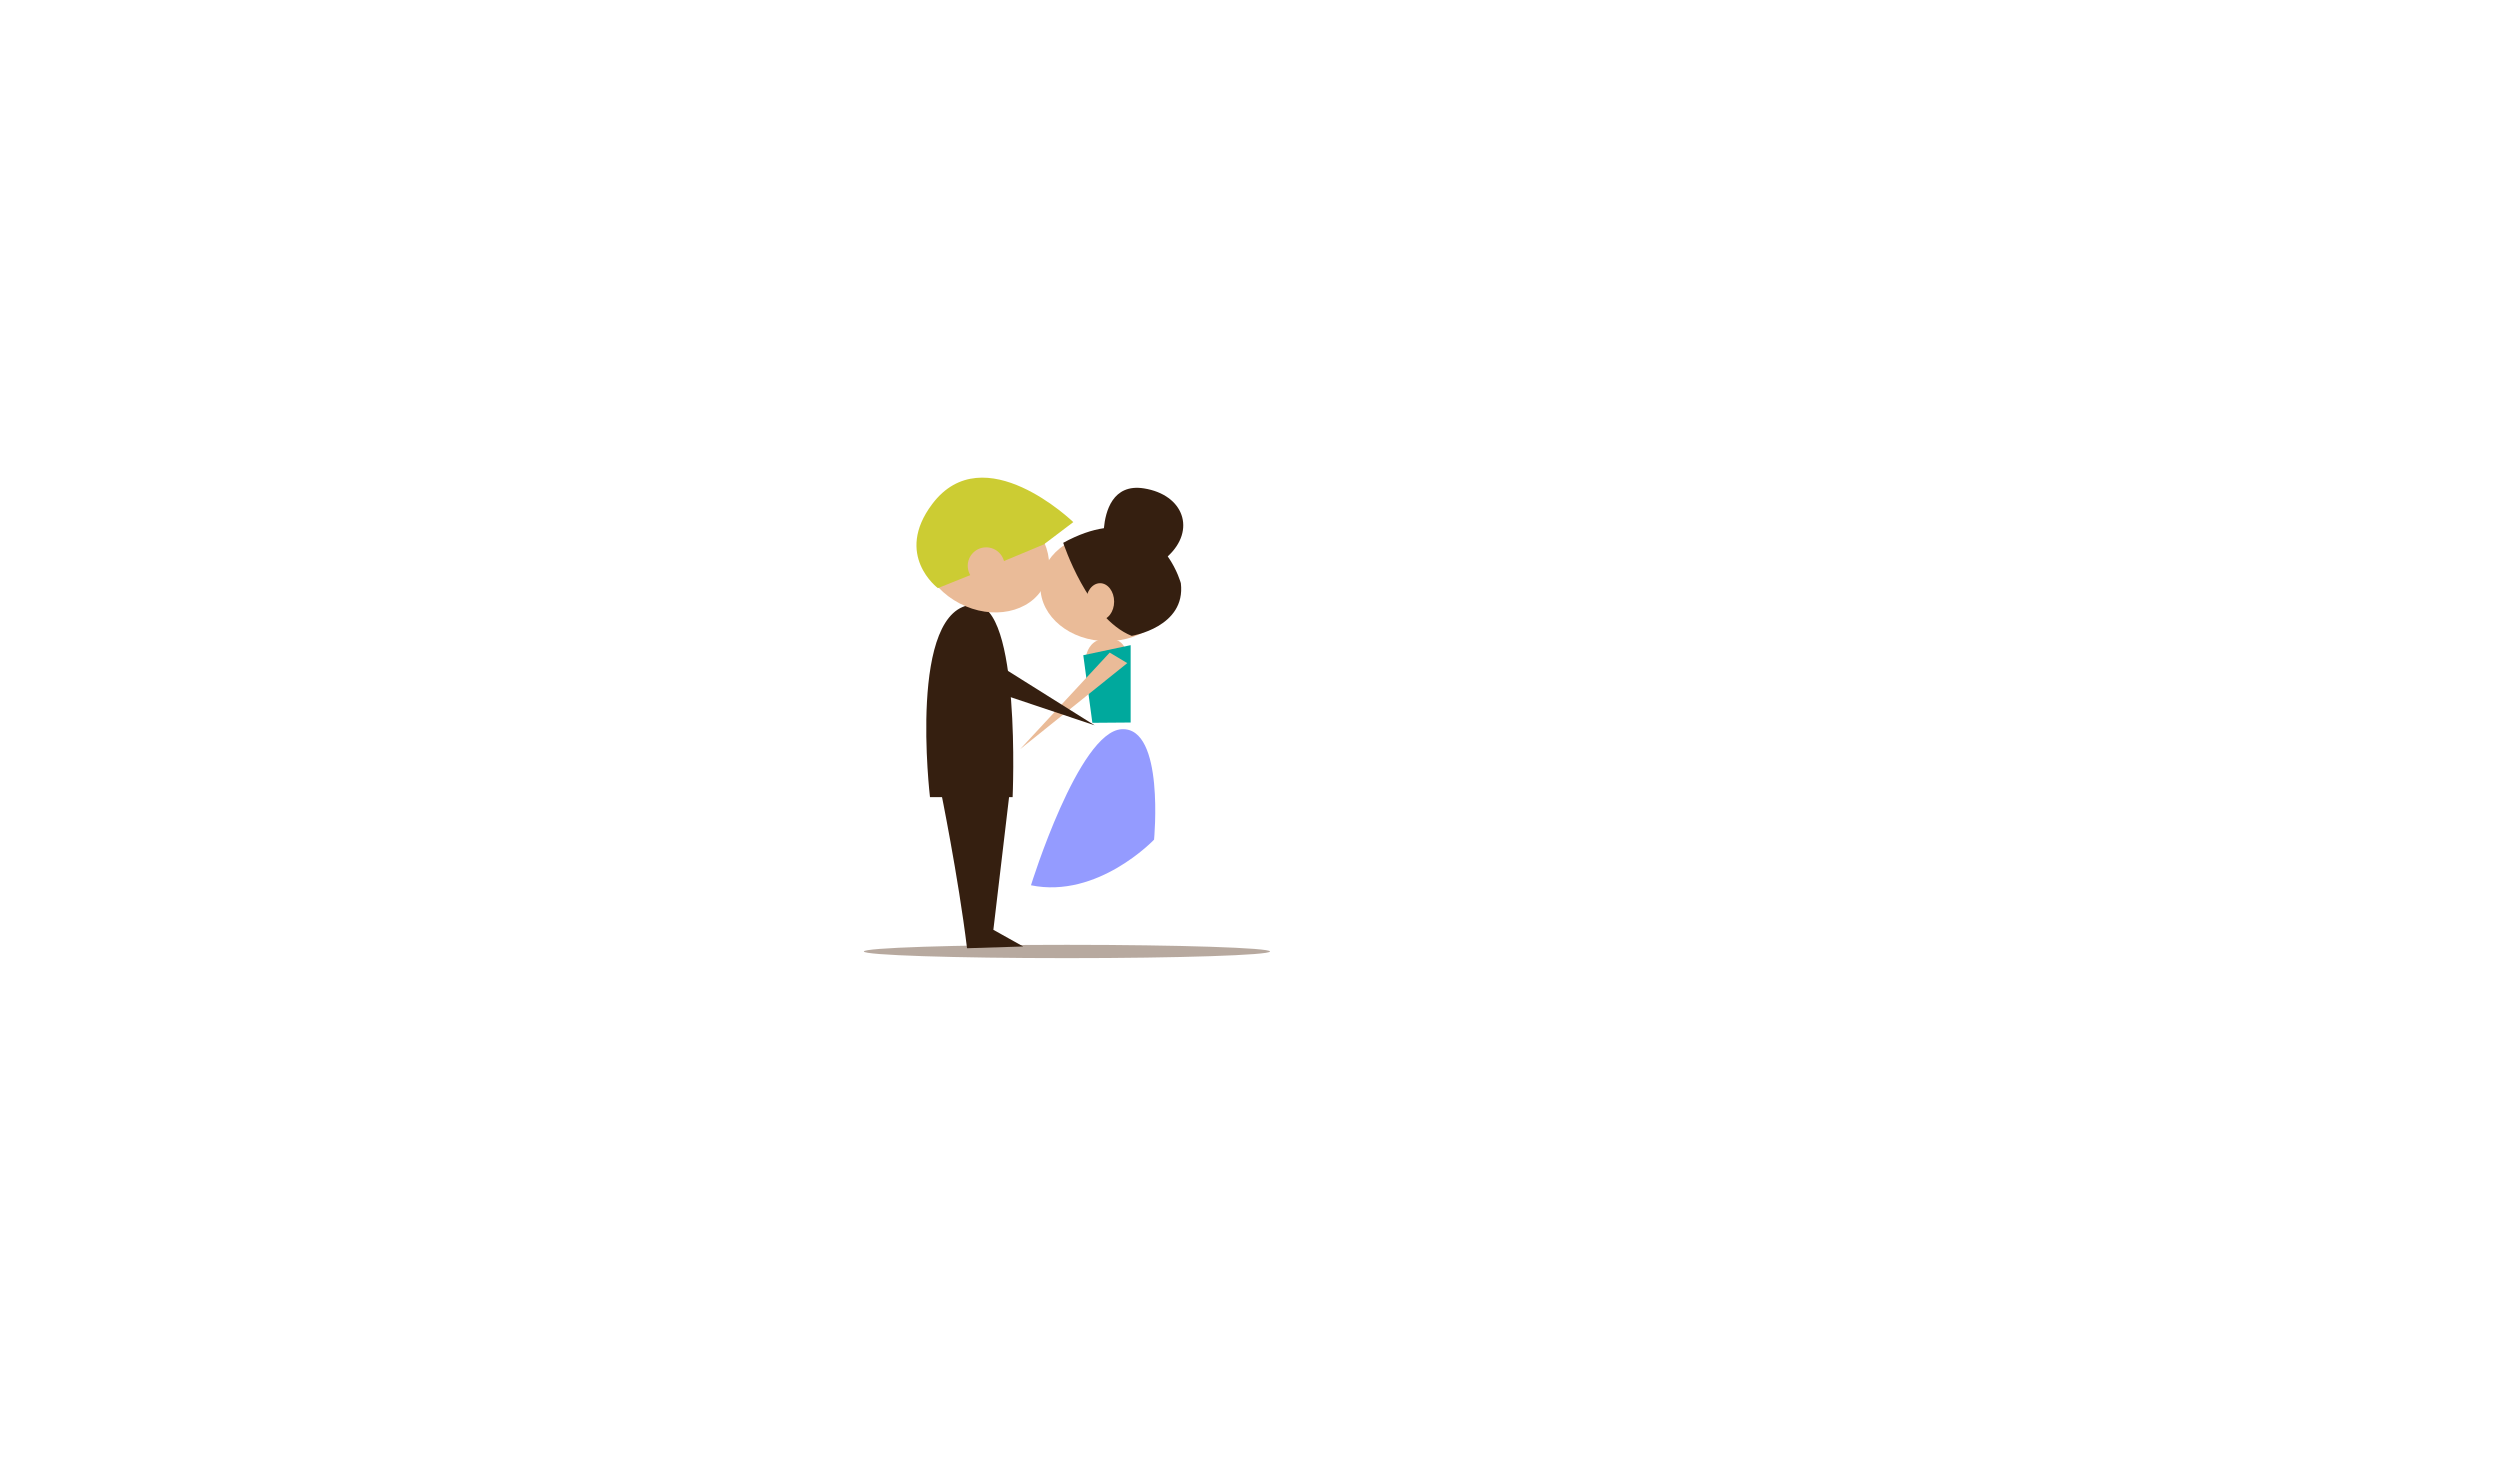
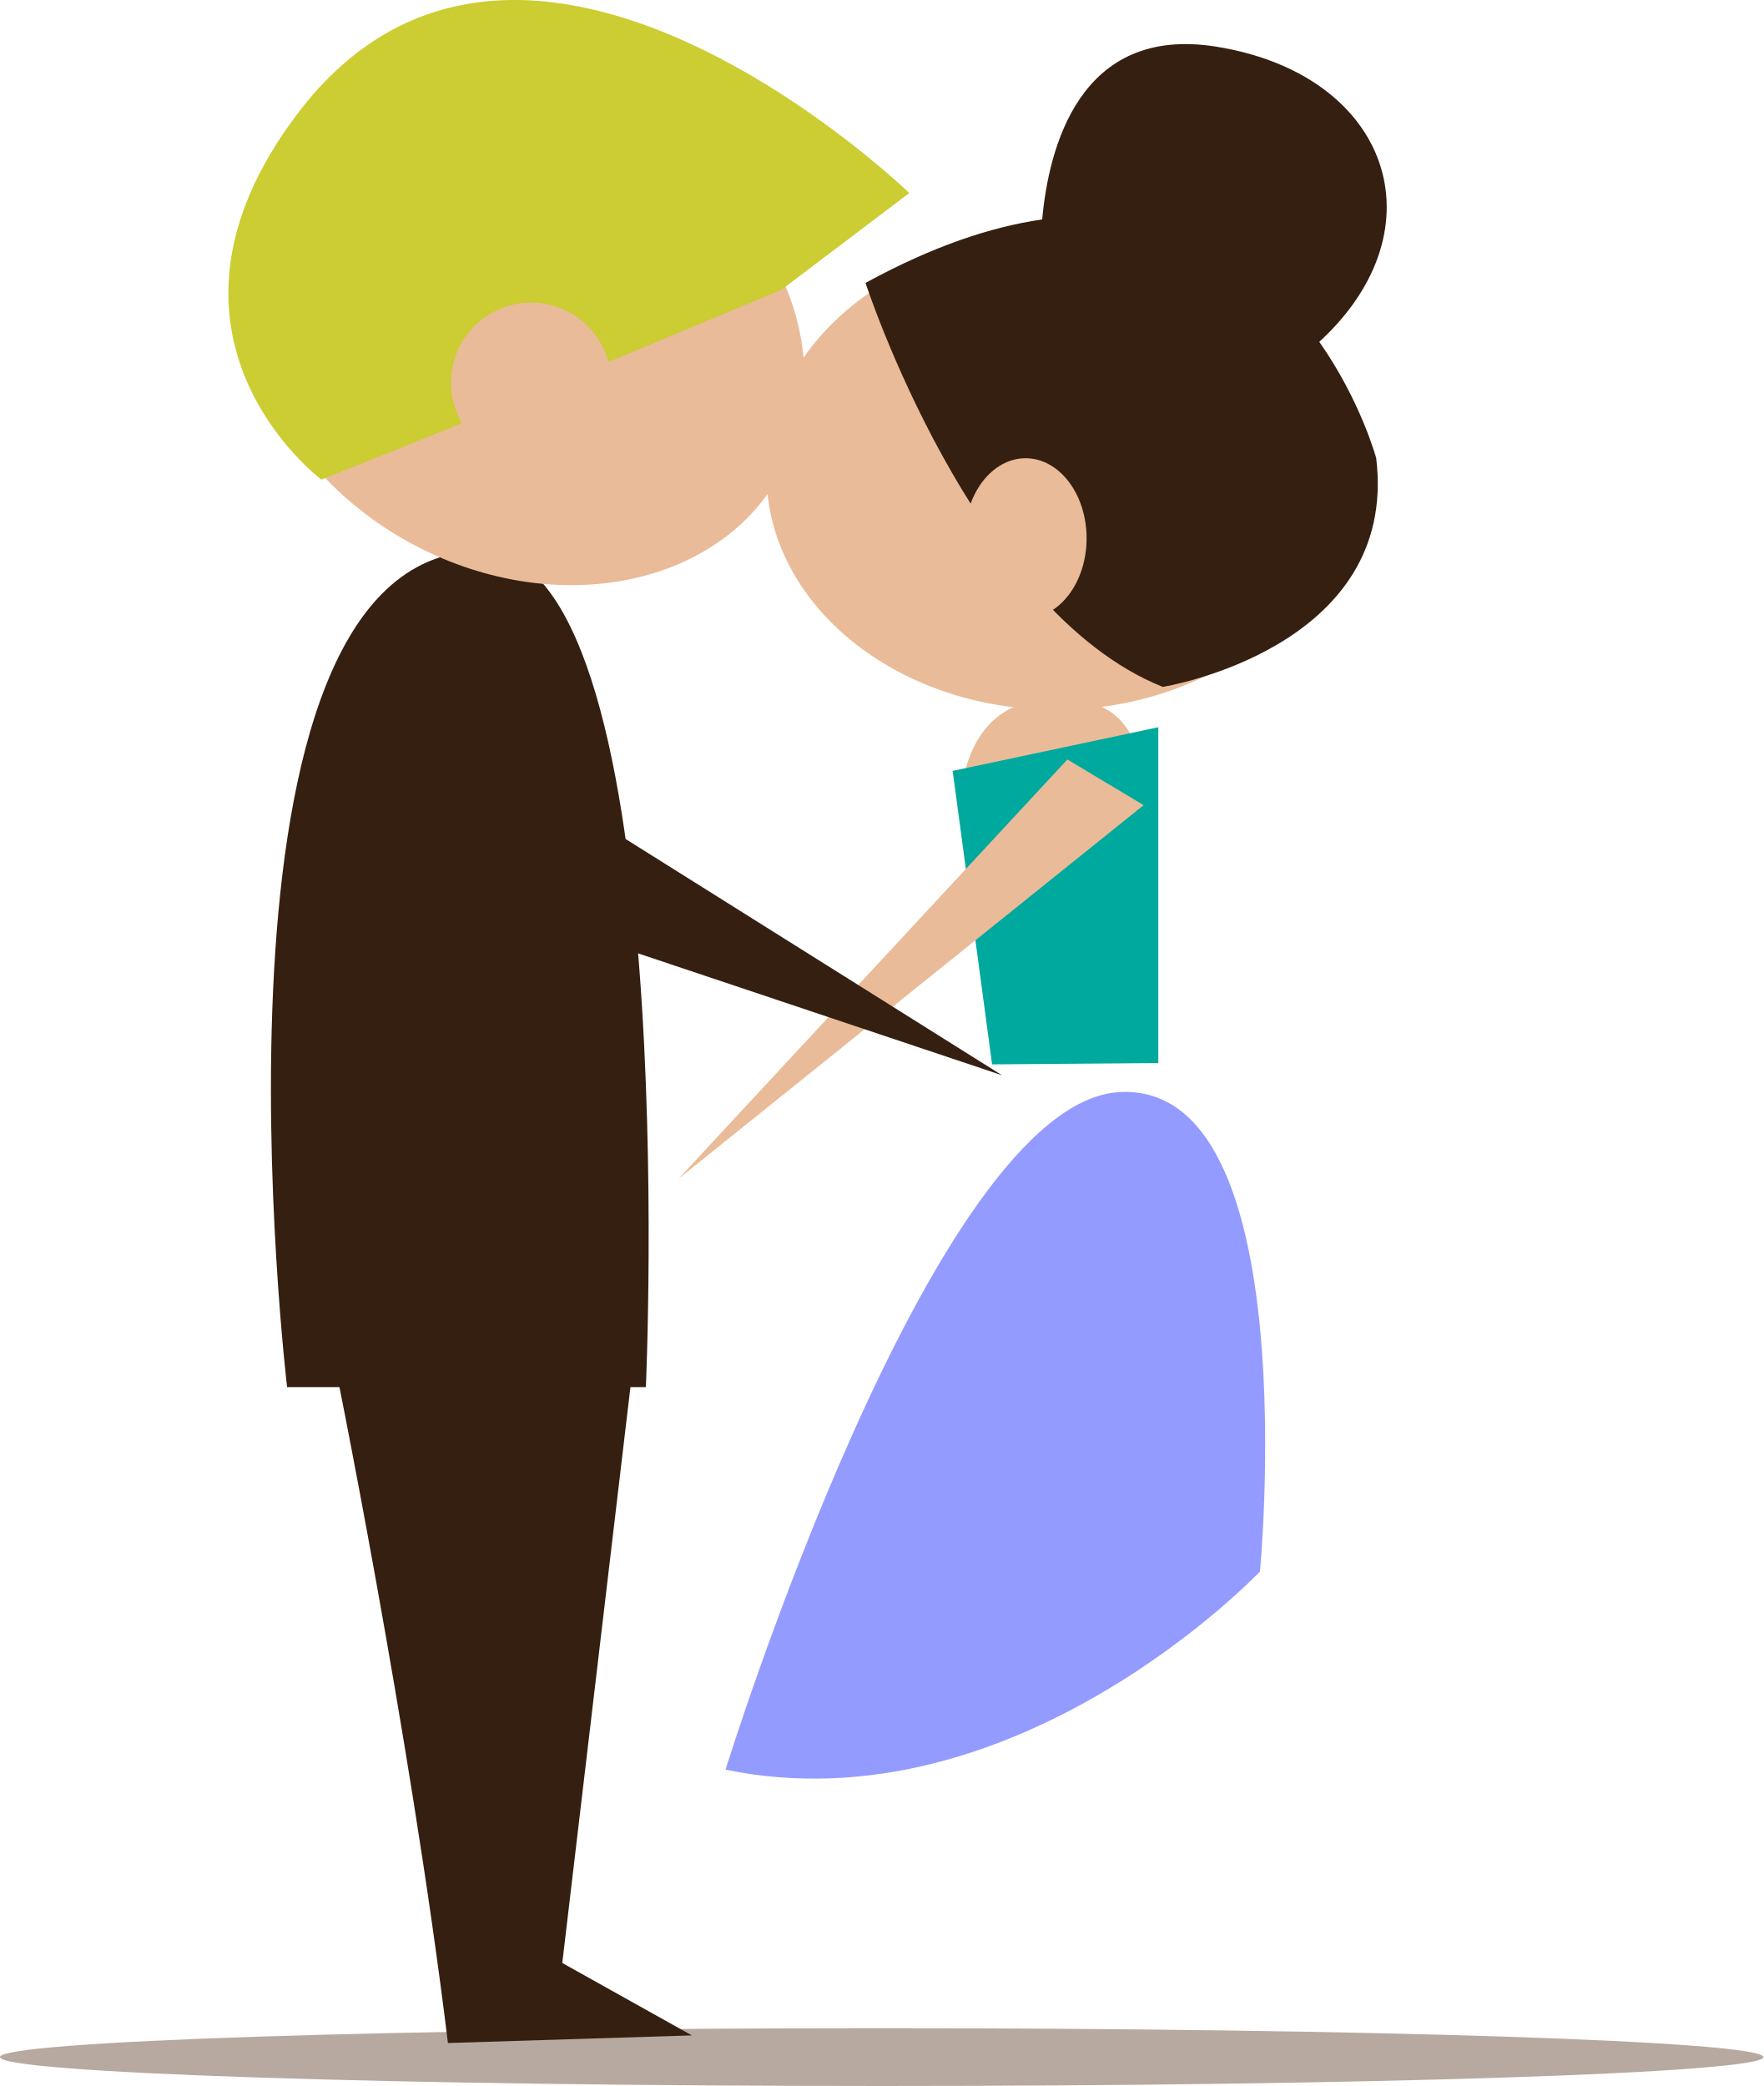
- <svg xmlns="http://www.w3.org/2000/svg" version="1.1" id="Layer_1" x="0px" y="0px" width="960px" height="560px" viewBox="0 0 960 560" enable-background="new 0 0 960 560" xml:space="preserve">
+ <svg xmlns="http://www.w3.org/2000/svg" version="1.1" id="Layer_1" x="0px" y="0px" width="155.966px" height="184.509px" viewBox="331.721 183.417 155.966 184.509" enable-background="new 331.721 183.417 155.966 184.509" xml:space="preserve">
  <g>
    <ellipse fill="#B7A99F" cx="409.704" cy="365.369" rx="77.983" ry="2.557" />
    <g>
      <path fill="#949BFF" d="M395.892,339.946c0,0,18.285-59.045,34.853-59.933c16.568-0.889,12.415,42.409,12.415,42.409    S421.562,345.225,395.892,339.946z" />
      <ellipse fill="#EABB98" cx="425.131" cy="225.298" rx="25.619" ry="20.9" />
      <path fill="#351F10" d="M448.409,213.653c10.937-10.051,6.209-23.657-9.122-26.11c-12.091-1.935-14.814,8.967-15.388,15.284    c-4.543,0.654-9.723,2.386-15.625,5.615c0,0,9.439,28.991,26.293,35.732c0,0,20.9-3.372,18.877-20.226    C453.445,223.949,452.075,218.868,448.409,213.653z" />
      <path fill="#EABB98" d="M416.691,256.659c0,0-1.348-12.136,9.439-11.461c10.787,0.674,5.193,16.033,5.193,16.033L416.691,256.659z    " />
      <polygon fill="#00A99D" points="415.982,251.603 419.468,277.562 434.171,277.448 434.171,247.742   " />
      <polygon fill="#EABB98" points="426.129,250.592 391.746,287.672 432.872,254.636   " />
      <ellipse fill="#EABB98" cx="422.433" cy="231.028" rx="5.394" ry="7.079" />
    </g>
    <path fill="#351F10" d="M357.114,306.11h31.732c0,0,3.378-74.437-14.832-73.958C348.395,232.827,357.114,306.11,357.114,306.11z" />
    <polygon fill="#351F10" points="365.25,243.94 420.344,278.523 368.283,261.086  " />
    <g>
-       <ellipse transform="matrix(0.8867 0.4624 -0.4624 0.8867 141.4368 -150.7037)" fill="#EABB98" cx="378.156" cy="213.181" rx="25.619" ry="20.9" />
+       <ellipse transform="matrix(0.4624 -0.8867 0.8867 0.4624 14.2854 449.9271)" fill="#EABB98" cx="378.173" cy="213.183" rx="20.901" ry="25.62" />
      <path fill="#CCCC33" d="M360.148,225.839l11.537-4.628l29.157-12.167l11.304-8.552c0,0-34.344-33.248-54.161-6.955    C343.176,213.187,360.148,225.839,360.148,225.839z" />
      <circle fill="#EABB98" cx="378.689" cy="217.261" r="7.079" />
    </g>
    <path fill="#351F10" d="M361.148,303.11c0,0,6.821,33.372,10.192,61.014l21.574-0.674l-11.461-6.405l6.382-53.935H361.148z" />
  </g>
</svg>
